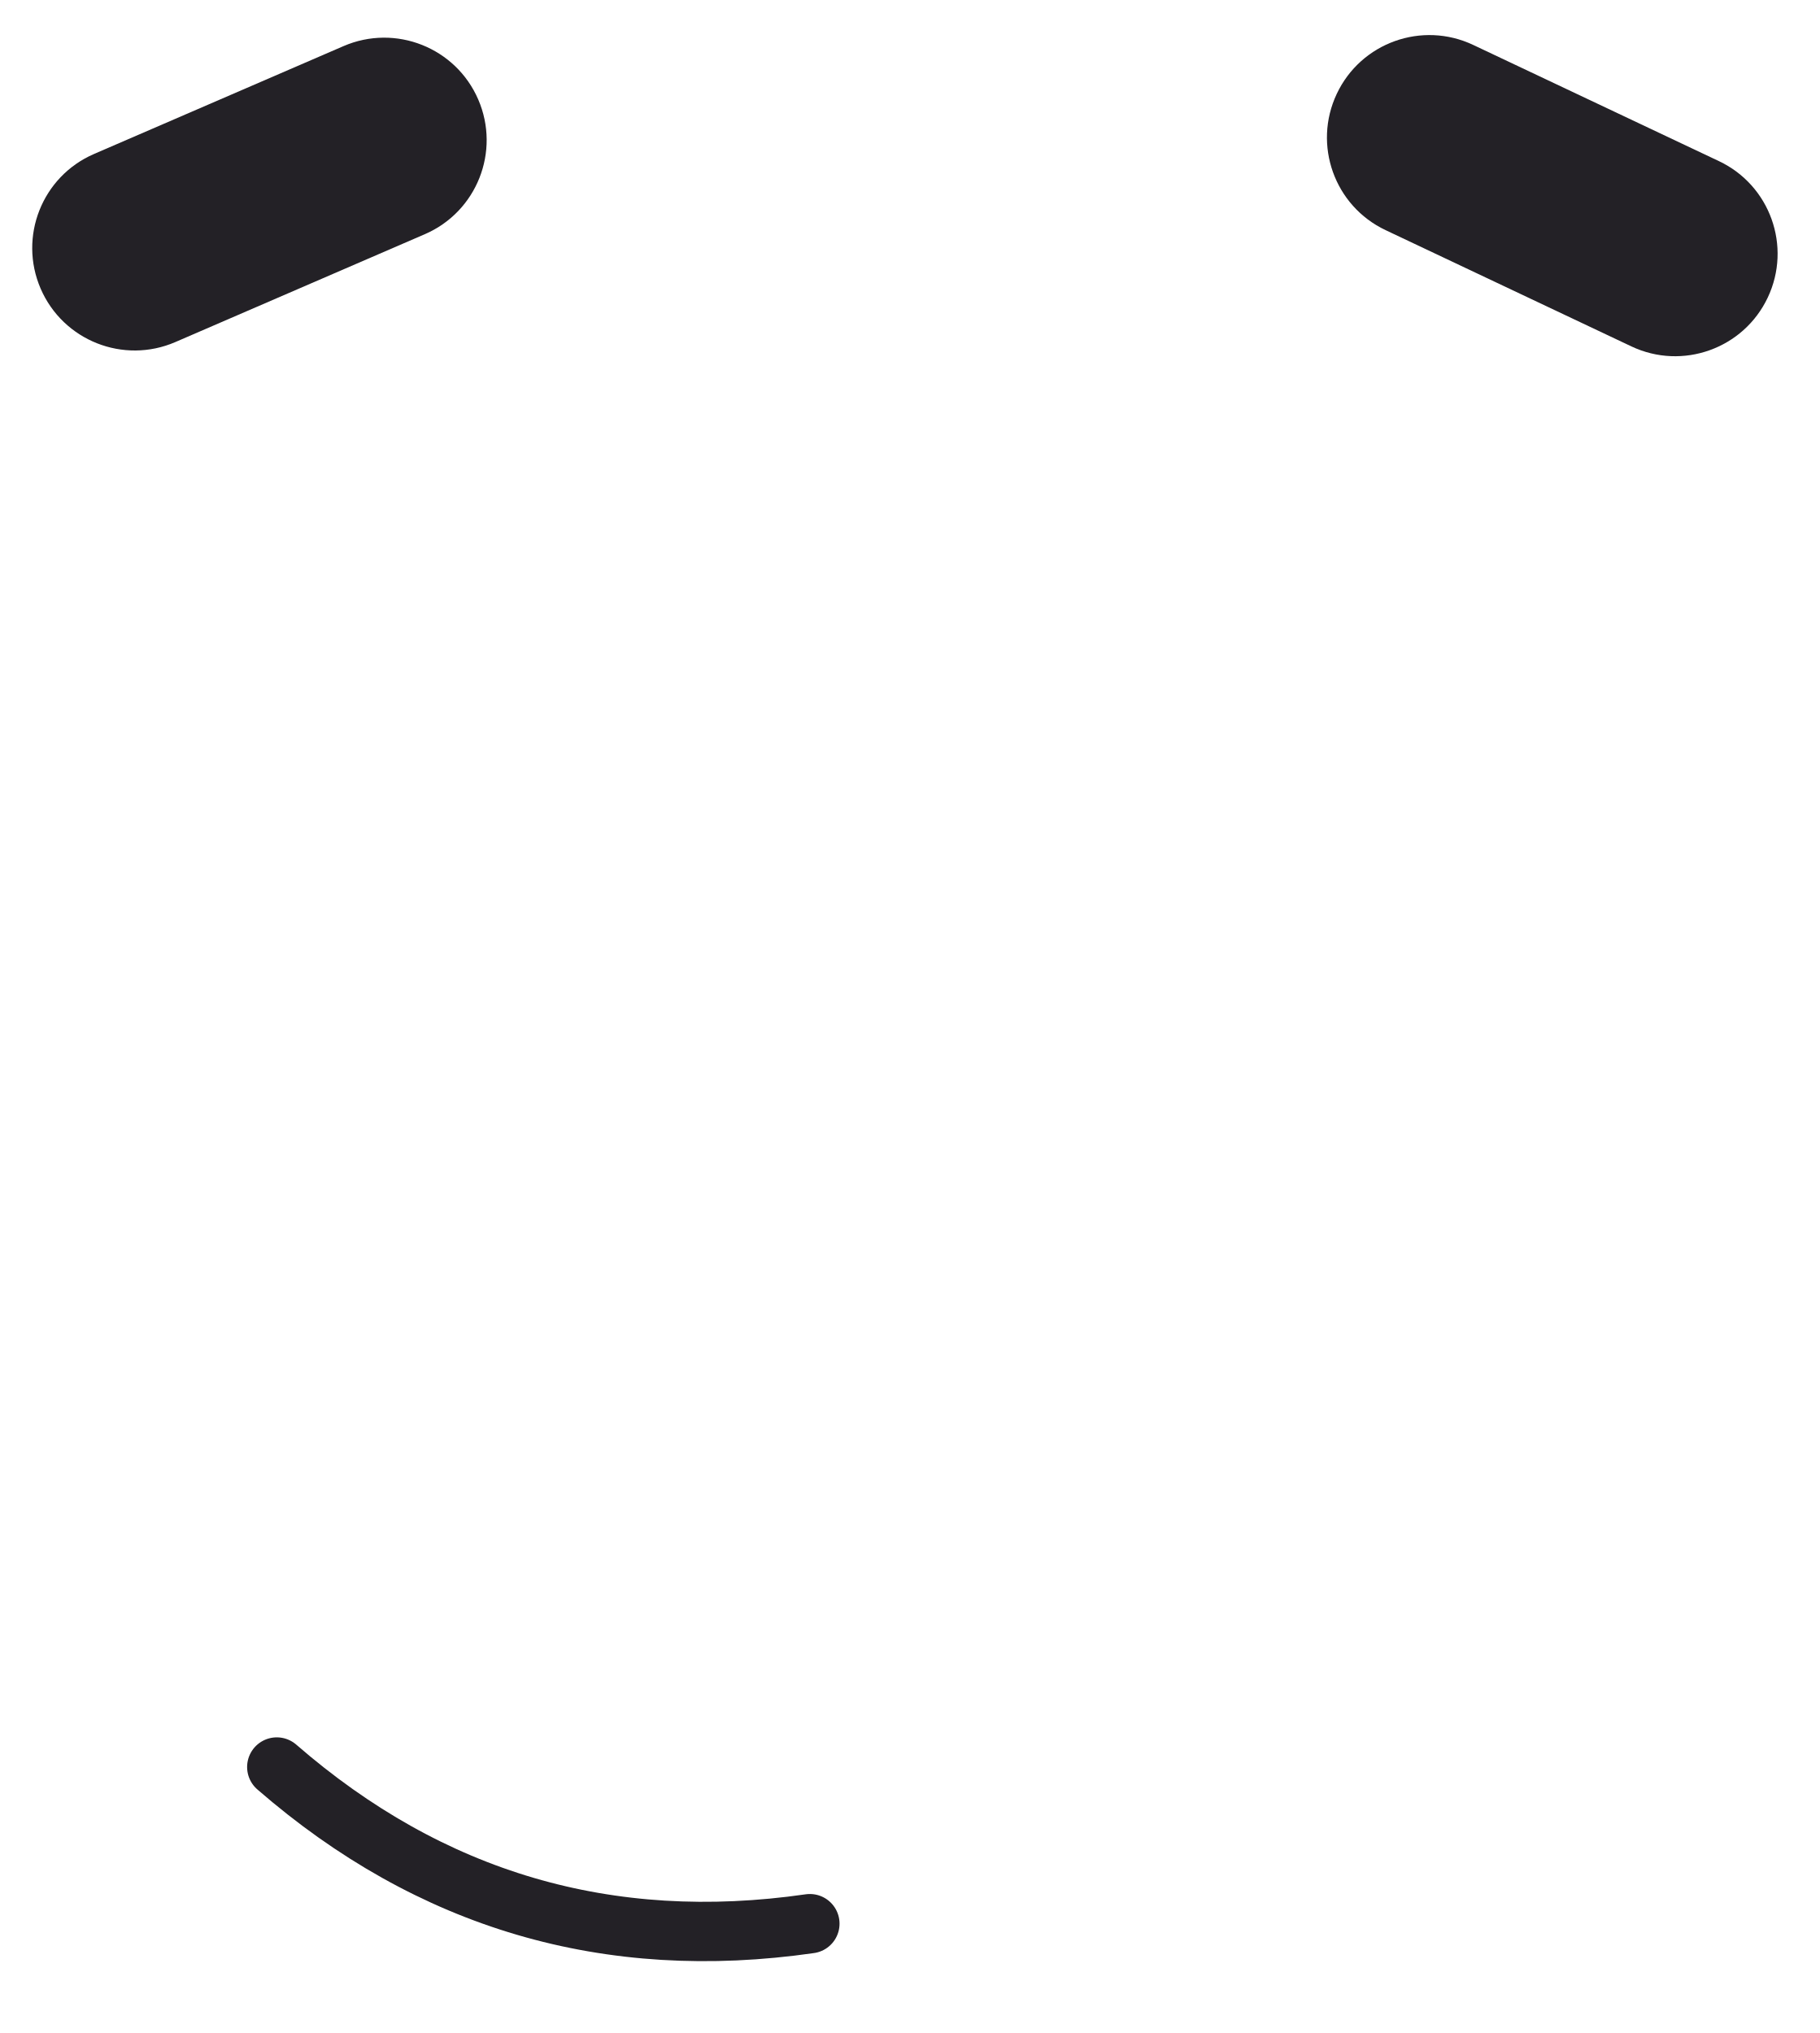
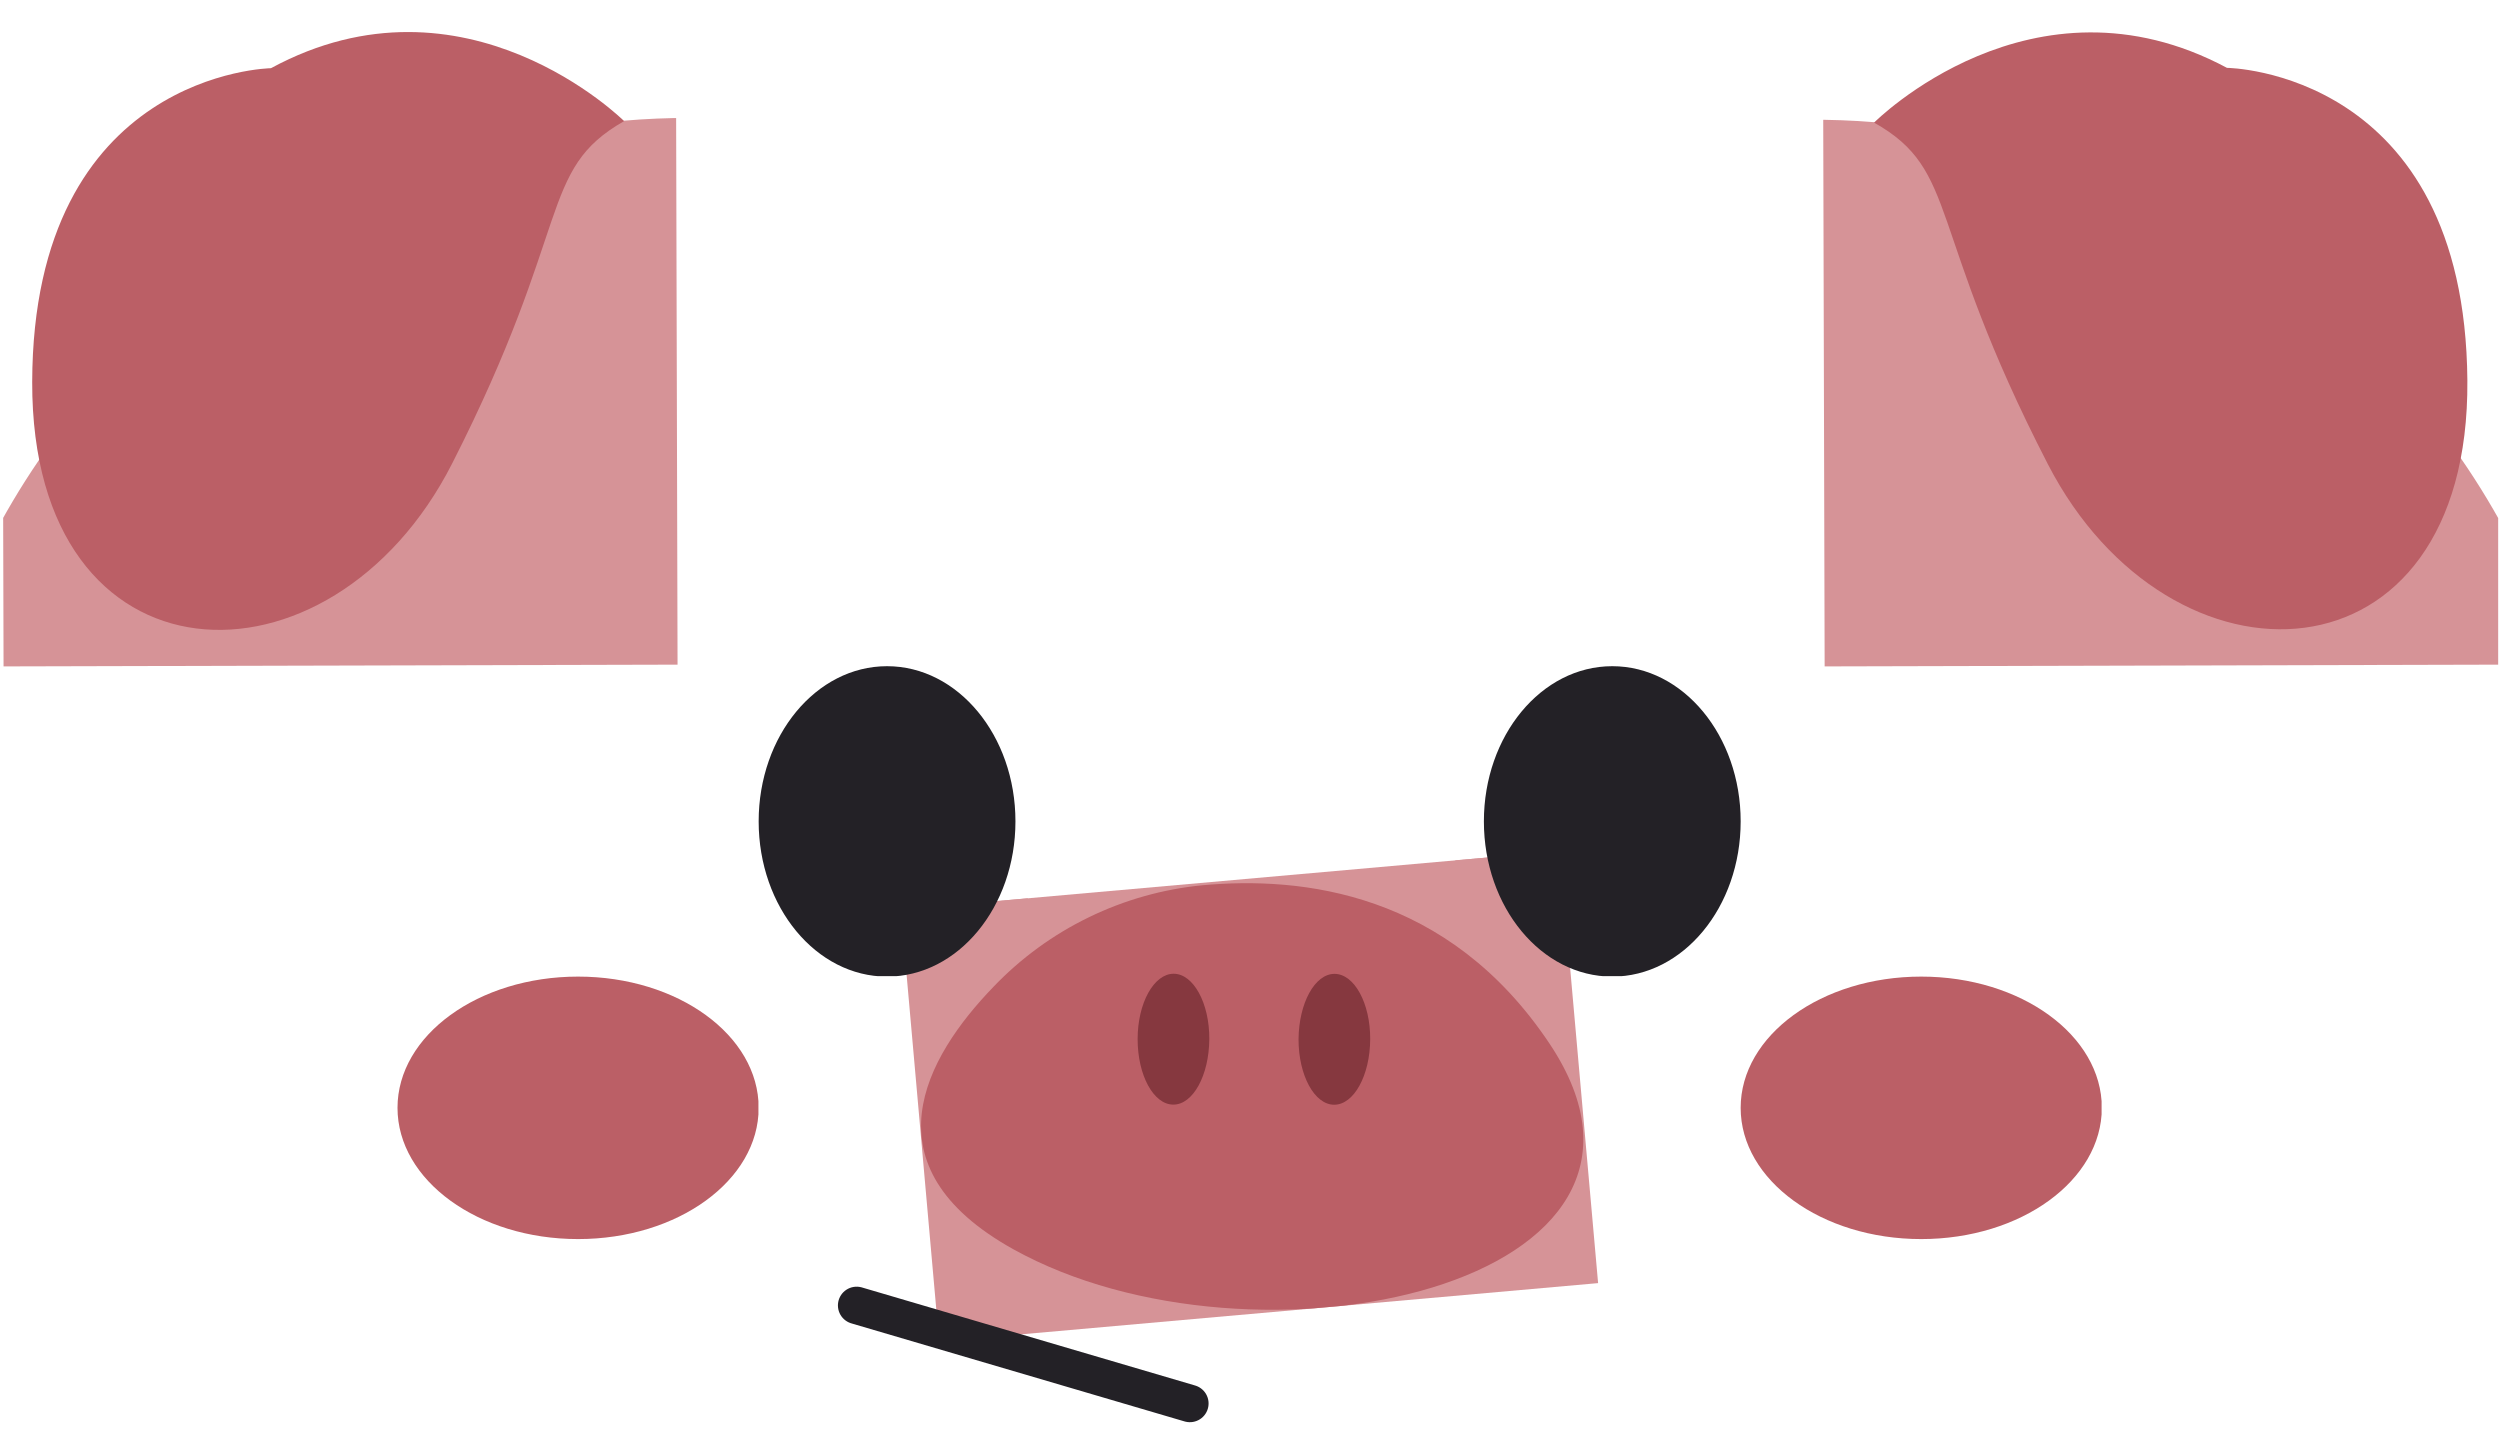
- <svg xmlns="http://www.w3.org/2000/svg" width="367" zoomAndPan="magnify" viewBox="0 0 275.25 307.5" height="410" preserveAspectRatio="xMidYMid meet" version="1.0">
+ <svg xmlns="http://www.w3.org/2000/svg" width="800" zoomAndPan="magnify" viewBox="0 0 600 343.5" height="458" preserveAspectRatio="xMidYMid meet" version="1.0">
  <defs>
-     <clipPath id="fc29c78928">
-       <path d="M 4 5 L 74 5 L 74 54 L 4 54 Z M 4 5 " clip-rule="nonzero" />
-     </clipPath>
-     <clipPath id="2130e6791a">
-       <path d="M 0 29.438 L 66.234 0.801 L 78.531 29.25 L 12.301 57.887 Z M 0 29.438 " clip-rule="nonzero" />
-     </clipPath>
-     <clipPath id="878d4e72e0">
-       <path d="M 51.961 6.973 C 59.816 3.578 68.938 7.191 72.332 15.047 C 75.73 22.902 72.113 32.027 64.258 35.422 L 26.523 51.738 C 18.668 55.133 9.547 51.52 6.148 43.66 C 2.754 35.805 6.367 26.684 14.223 23.289 Z M 51.961 6.973 " clip-rule="nonzero" />
-     </clipPath>
-     <clipPath id="66e4ae8b78">
-       <path d="M 200 5 L 269 5 L 269 54 L 200 54 Z M 200 5 " clip-rule="nonzero" />
-     </clipPath>
-     <clipPath id="447c9ae783">
-       <path d="M 208.816 0.172 L 274.047 31.02 L 260.797 59.039 L 195.566 28.188 Z M 208.816 0.172 " clip-rule="nonzero" />
-     </clipPath>
-     <clipPath id="e86740ff0f">
-       <path d="M 259.988 24.371 C 267.727 28.031 271.031 37.27 267.371 45.008 C 263.715 52.742 254.477 56.051 246.738 52.391 L 209.574 34.812 C 201.836 31.156 198.531 21.918 202.191 14.18 C 205.848 6.441 215.086 3.137 222.824 6.797 Z M 259.988 24.371 " clip-rule="nonzero" />
-     </clipPath>
-     <clipPath id="3d3456f270">
-       <path d="M 0 216 L 174 216 L 174 306.832 L 0 306.832 Z M 0 216 " clip-rule="nonzero" />
+     <clipPath id="18d5c10ab3">
+       <path d="M 0.438 28 L 163 28 L 163 160 L 0.438 160 Z M 0.438 28 " clip-rule="nonzero" />
+     </clipPath>
+     <clipPath id="4b67323948">
+       <path d="M 0.438 0.422 L 162.199 0 L 162.613 159.516 L 0.852 159.938 Z M 0.438 0.422 " clip-rule="nonzero" />
+     </clipPath>
+     <clipPath id="2470021178">
+       <path d="M -86.117 -8.402 L 477.812 -9.871 L 478.914 414.762 L -85.012 416.227 Z M -86.117 -8.402 " clip-rule="nonzero" />
+     </clipPath>
+     <clipPath id="a60c0951bf">
+       <path d="M 107 112 L 157 112 L 157 142 L 107 142 Z M 107 112 " clip-rule="nonzero" />
+     </clipPath>
+     <clipPath id="0cf1546d23">
+       <path d="M 0.438 0.422 L 162.199 0 L 162.613 159.516 L 0.852 159.938 Z M 0.438 0.422 " clip-rule="nonzero" />
+     </clipPath>
+     <clipPath id="16cb7d1c76">
+       <path d="M -86.117 -8.402 L 477.812 -9.871 L 478.914 414.762 L -85.012 416.227 Z M -86.117 -8.402 " clip-rule="nonzero" />
+     </clipPath>
+     <clipPath id="4a335cab40">
+       <path d="M 7 7 L 150 7 L 150 152 L 7 152 Z M 7 7 " clip-rule="nonzero" />
+     </clipPath>
+     <clipPath id="41d4f6013c">
+       <path d="M 0.438 0.422 L 162.199 0 L 162.613 159.516 L 0.852 159.938 Z M 0.438 0.422 " clip-rule="nonzero" />
+     </clipPath>
+     <clipPath id="1fbd3aefd5">
+       <path d="M -86.117 -8.402 L 477.812 -9.871 L 478.914 414.762 L -85.012 416.227 Z M -86.117 -8.402 " clip-rule="nonzero" />
+     </clipPath>
+     <clipPath id="691020194c">
+       <path d="M 437 28 L 599.562 28 L 599.562 160 L 437 160 Z M 437 28 " clip-rule="nonzero" />
+     </clipPath>
+     <clipPath id="fd2ab01b76">
+       <path d="M 437.5 0.422 L 599.266 0 L 599.68 159.516 L 437.914 159.938 Z M 437.5 0.422 " clip-rule="nonzero" />
+     </clipPath>
+     <clipPath id="aed37730dd">
+       <path d="M 685.488 -9.273 L 121.562 -7.809 L 122.664 416.824 L 686.594 415.355 Z M 685.488 -9.273 " clip-rule="nonzero" />
+     </clipPath>
+     <clipPath id="027fee5e9e">
+       <path d="M 443 112 L 493 112 L 493 142 L 443 142 Z M 443 112 " clip-rule="nonzero" />
+     </clipPath>
+     <clipPath id="39b31a3269">
+       <path d="M 437.5 0.422 L 599.266 0 L 599.68 159.516 L 437.914 159.938 Z M 437.5 0.422 " clip-rule="nonzero" />
+     </clipPath>
+     <clipPath id="1417223044">
+       <path d="M 685.488 -9.273 L 121.562 -7.809 L 122.664 416.824 L 686.594 415.355 Z M 685.488 -9.273 " clip-rule="nonzero" />
+     </clipPath>
+     <clipPath id="c6906c33f7">
+       <path d="M 449 7 L 593 7 L 593 152 L 449 152 Z M 449 7 " clip-rule="nonzero" />
+     </clipPath>
+     <clipPath id="1a7bdd0928">
+       <path d="M 437.5 0.422 L 599.266 0 L 599.68 159.516 L 437.914 159.938 Z M 437.5 0.422 " clip-rule="nonzero" />
+     </clipPath>
+     <clipPath id="79f7239147">
+       <path d="M 685.488 -9.273 L 121.562 -7.809 L 122.664 416.824 L 686.594 415.355 Z M 685.488 -9.273 " clip-rule="nonzero" />
+     </clipPath>
+     <clipPath id="b808f93776">
+       <path d="M 417.758 234.383 L 504.629 234.383 L 504.629 297.379 L 417.758 297.379 Z M 417.758 234.383 " clip-rule="nonzero" />
+     </clipPath>
+     <clipPath id="2aa881f507">
+       <path d="M 461.098 234.383 C 437.164 234.383 417.758 248.484 417.758 265.883 C 417.758 283.277 437.164 297.379 461.098 297.379 C 485.035 297.379 504.438 283.277 504.438 265.883 C 504.438 248.484 485.035 234.383 461.098 234.383 Z M 461.098 234.383 " clip-rule="nonzero" />
+     </clipPath>
+     <clipPath id="30030f1770">
+       <path d="M 95.402 234.383 L 182.27 234.383 L 182.27 297.379 L 95.402 297.379 Z M 95.402 234.383 " clip-rule="nonzero" />
+     </clipPath>
+     <clipPath id="94a8687b2d">
+       <path d="M 138.738 234.383 C 114.805 234.383 95.402 248.484 95.402 265.883 C 95.402 283.277 114.805 297.379 138.738 297.379 C 162.676 297.379 182.078 283.277 182.078 265.883 C 182.078 248.484 162.676 234.383 138.738 234.383 Z M 138.738 234.383 " clip-rule="nonzero" />
+     </clipPath>
+     <clipPath id="639ac16271">
+       <path d="M 216 204 L 384 204 L 384 322 L 216 322 Z M 216 204 " clip-rule="nonzero" />
+     </clipPath>
+     <clipPath id="4717c1e17e">
+       <path d="M 216.191 218.297 L 374.34 204.258 L 383.543 307.949 L 225.398 321.988 Z M 216.191 218.297 " clip-rule="nonzero" />
+     </clipPath>
+     <clipPath id="2986fe5606">
+       <path d="M -72.188 -76.145 L 639.473 -139.32 L 687.02 396.293 L -24.641 459.469 Z M -72.188 -76.145 " clip-rule="nonzero" />
+     </clipPath>
+     <clipPath id="fb9352627e">
+       <path d="M 216 204 L 253 204 L 253 232 L 216 232 Z M 216 204 " clip-rule="nonzero" />
+     </clipPath>
+     <clipPath id="89584f1dd5">
+       <path d="M 216.191 218.297 L 374.34 204.258 L 383.543 307.949 L 225.398 321.988 Z M 216.191 218.297 " clip-rule="nonzero" />
+     </clipPath>
+     <clipPath id="03b9e37a49">
+       <path d="M -72.188 -76.145 L 639.473 -139.32 L 687.02 396.293 L -24.641 459.469 Z M -72.188 -76.145 " clip-rule="nonzero" />
+     </clipPath>
+     <clipPath id="eceb831a56">
+       <path d="M 346 204 L 384 204 L 384 228 L 346 228 Z M 346 204 " clip-rule="nonzero" />
+     </clipPath>
+     <clipPath id="fb108c128c">
+       <path d="M 216.191 218.297 L 374.34 204.258 L 383.543 307.949 L 225.398 321.988 Z M 216.191 218.297 " clip-rule="nonzero" />
+     </clipPath>
+     <clipPath id="d81857e0dd">
+       <path d="M -72.188 -76.145 L 639.473 -139.32 L 687.02 396.293 L -24.641 459.469 Z M -72.188 -76.145 " clip-rule="nonzero" />
+     </clipPath>
+     <clipPath id="0da7ca3c63">
+       <path d="M 216 301 L 275 301 L 275 322 L 216 322 Z M 216 301 " clip-rule="nonzero" />
+     </clipPath>
+     <clipPath id="904530a959">
+       <path d="M 216.191 218.297 L 374.34 204.258 L 383.543 307.949 L 225.398 321.988 Z M 216.191 218.297 " clip-rule="nonzero" />
+     </clipPath>
+     <clipPath id="83db5faa27">
+       <path d="M -72.188 -76.145 L 639.473 -139.32 L 687.02 396.293 L -24.641 459.469 Z M -72.188 -76.145 " clip-rule="nonzero" />
+     </clipPath>
+     <clipPath id="1287913208">
+       <path d="M 221 211 L 380 211 L 380 315 L 221 315 Z M 221 211 " clip-rule="nonzero" />
+     </clipPath>
+     <clipPath id="0e74503aab">
+       <path d="M 216.191 218.297 L 374.34 204.258 L 383.543 307.949 L 225.398 321.988 Z M 216.191 218.297 " clip-rule="nonzero" />
+     </clipPath>
+     <clipPath id="685c2c69b5">
+       <path d="M -72.188 -76.145 L 639.473 -139.32 L 687.02 396.293 L -24.641 459.469 Z M -72.188 -76.145 " clip-rule="nonzero" />
+     </clipPath>
+     <clipPath id="ce2a008df6">
+       <path d="M 311 233 L 329 233 L 329 266 L 311 266 Z M 311 233 " clip-rule="nonzero" />
+     </clipPath>
+     <clipPath id="c68ba1be93">
+       <path d="M 216.191 218.297 L 374.34 204.258 L 383.543 307.949 L 225.398 321.988 Z M 216.191 218.297 " clip-rule="nonzero" />
+     </clipPath>
+     <clipPath id="2a09cf7165">
+       <path d="M -72.188 -76.145 L 639.473 -139.32 L 687.02 396.293 L -24.641 459.469 Z M -72.188 -76.145 " clip-rule="nonzero" />
+     </clipPath>
+     <clipPath id="78f5c0699a">
+       <path d="M 273 233 L 291 233 L 291 266 L 273 266 Z M 273 233 " clip-rule="nonzero" />
+     </clipPath>
+     <clipPath id="127151ce51">
+       <path d="M 216.191 218.297 L 374.34 204.258 L 383.543 307.949 L 225.398 321.988 Z M 216.191 218.297 " clip-rule="nonzero" />
+     </clipPath>
+     <clipPath id="7c0d3827bd">
+       <path d="M -72.188 -76.145 L 639.473 -139.32 L 687.02 396.293 L -24.641 459.469 Z M -72.188 -76.145 " clip-rule="nonzero" />
+     </clipPath>
+     <clipPath id="aa939d8815">
+       <path d="M 356.133 159.887 L 417.758 159.887 L 417.758 234.512 L 356.133 234.512 Z M 356.133 159.887 " clip-rule="nonzero" />
+     </clipPath>
+     <clipPath id="7004627f06">
+       <path d="M 386.945 159.887 C 369.926 159.887 356.133 176.562 356.133 197.133 C 356.133 217.707 369.926 234.383 386.945 234.383 C 403.965 234.383 417.758 217.707 417.758 197.133 C 417.758 176.562 403.965 159.887 386.945 159.887 Z M 386.945 159.887 " clip-rule="nonzero" />
+     </clipPath>
+     <clipPath id="e22ed4803b">
+       <path d="M 182.078 159.887 L 243.707 159.887 L 243.707 234.512 L 182.078 234.512 Z M 182.078 159.887 " clip-rule="nonzero" />
+     </clipPath>
+     <clipPath id="f9a1fa8192">
+       <path d="M 212.891 159.887 C 195.875 159.887 182.078 176.562 182.078 197.133 C 182.078 217.707 195.875 234.383 212.891 234.383 C 229.91 234.383 243.707 217.707 243.707 197.133 C 243.707 176.562 229.91 159.887 212.891 159.887 Z M 212.891 159.887 " clip-rule="nonzero" />
+     </clipPath>
+     <clipPath id="33d86ebd6f">
+       <path d="M 154 262 L 337 262 L 337 343 L 154 343 Z M 154 262 " clip-rule="nonzero" />
    </clipPath>
  </defs>
-   <g clip-path="url(#fc29c78928)">
-     <g clip-path="url(#2130e6791a)">
-       <g clip-path="url(#878d4e72e0)">
-         <path fill="#232126" d="M 0 29.438 L 66.234 0.801 L 78.531 29.25 L 12.301 57.887 Z M 0 29.438 " fill-opacity="1" fill-rule="nonzero" />
-       </g>
-     </g>
-   </g>
-   <g clip-path="url(#66e4ae8b78)">
-     <g clip-path="url(#447c9ae783)">
-       <g clip-path="url(#e86740ff0f)">
-         <path fill="#232126" d="M 208.816 0.172 L 274.047 31.02 L 260.797 59.039 L 195.566 28.188 Z M 208.816 0.172 " fill-opacity="1" fill-rule="nonzero" />
-       </g>
-     </g>
-   </g>
-   <g clip-path="url(#3d3456f270)">
-     <path stroke-linecap="round" transform="matrix(0.717532, 0.211176, -0.211176, 0.717532, 37.68854, 259.8095)" fill="none" stroke-linejoin="miter" d="M 8.17 7.992 C 45.62 25.121 83.075 25.106 120.527 7.948 " stroke="#232126" stroke-width="12" stroke-opacity="1" stroke-miterlimit="4" />
+   <g clip-path="url(#18d5c10ab3)">
+     <g clip-path="url(#4b67323948)">
+       <g clip-path="url(#2470021178)">
+         <path fill="#d69397" d="M 433.473 266.25 C 432.09 298.184 422.676 329.844 401.906 358.32 C 397.672 364.098 392.883 369.371 387.539 374.141 C 381.969 379.105 376.004 383.535 369.645 387.438 C 366.75 385.883 364.102 383.988 361.695 381.75 C 359.289 379.512 357.207 377.004 355.453 374.227 L 34.047 375.062 C 32.762 377.223 31.266 379.223 29.551 381.059 C 25.578 379.121 21.762 377.145 18.113 375.102 C 0.379 365.195 -13.316 354.102 -21.363 342.059 C -39.312 315.316 -47.988 292.645 -49.938 270.98 C -53.676 228.984 -32.242 190.672 -4.082 133.52 C -3.543 132.391 -2.961 131.363 -2.453 130.301 C 1.062 123.414 5.004 116.777 9.367 110.395 C 11.34 107.512 13.395 104.688 15.527 101.922 C 17.66 99.152 19.867 96.449 22.148 93.805 C 24.434 91.16 26.785 88.578 29.211 86.066 C 31.637 83.551 34.129 81.105 36.691 78.73 C 39.254 76.355 41.879 74.051 44.566 71.82 C 47.258 69.594 50.008 67.438 52.816 65.359 C 55.625 63.285 58.488 61.285 61.406 59.367 C 64.328 57.449 67.297 55.613 70.316 53.859 C 73.34 52.105 76.406 50.438 79.523 48.852 C 82.637 47.27 85.793 45.773 88.988 44.367 C 92.184 42.957 95.418 41.641 98.688 40.41 C 101.961 39.18 105.262 38.043 108.594 37 C 111.926 35.953 115.289 35 118.672 34.141 C 122.059 33.281 125.469 32.52 128.895 31.848 C 132.324 31.18 135.77 30.605 139.23 30.125 C 142.691 29.645 146.16 29.266 149.645 28.977 C 154.953 28.512 160.305 28.297 165.684 28.293 C 198.945 28.309 242.797 30.527 281.105 39.754 C 304.414 45.328 325.676 53.559 341.219 65.438 C 362.629 81.785 384.625 108.301 401.789 140.176 C 421.965 177.453 435.375 222.152 433.473 266.25 Z M 433.473 266.25 " fill-opacity="1" fill-rule="nonzero" />
+       </g>
+     </g>
+   </g>
+   <g clip-path="url(#a60c0951bf)">
+     <g clip-path="url(#0cf1546d23)">
+       <g clip-path="url(#16cb7d1c76)">
+         <path fill="#d69397" d="M 156.719 123.359 C 156.836 124.191 156.871 125.027 156.824 125.863 C 156.777 126.703 156.648 127.527 156.438 128.34 C 156.23 129.152 155.941 129.938 155.578 130.695 C 155.211 131.453 154.777 132.164 154.27 132.836 C 153.766 133.508 153.199 134.121 152.57 134.68 C 151.945 135.238 151.27 135.73 150.547 136.156 C 149.82 136.582 149.062 136.934 148.27 137.207 C 147.477 137.484 146.664 137.68 145.832 137.797 L 122.504 141.07 C 121.672 141.188 120.84 141.219 120 141.172 C 119.16 141.121 118.336 140.992 117.523 140.781 C 116.711 140.57 115.93 140.285 115.172 139.918 C 114.418 139.555 113.703 139.117 113.035 138.613 C 112.363 138.105 111.75 137.543 111.191 136.914 C 110.633 136.289 110.137 135.613 109.711 134.891 C 109.285 134.168 108.934 133.41 108.656 132.617 C 108.383 131.824 108.184 131.016 108.066 130.184 C 107.949 129.352 107.918 128.516 107.965 127.68 C 108.012 126.84 108.141 126.016 108.352 125.203 C 108.562 124.391 108.852 123.605 109.215 122.848 C 109.578 122.094 110.016 121.379 110.52 120.711 C 111.027 120.039 111.594 119.426 112.219 118.867 C 112.844 118.305 113.52 117.812 114.242 117.387 C 114.969 116.961 115.727 116.613 116.52 116.336 C 117.312 116.059 118.121 115.863 118.953 115.746 L 130.293 114.148 L 142.285 112.426 C 143.117 112.309 143.953 112.273 144.793 112.324 C 145.633 112.371 146.461 112.5 147.273 112.711 C 148.09 112.926 148.875 113.215 149.633 113.582 C 150.391 113.945 151.102 114.383 151.773 114.891 C 152.445 115.402 153.059 115.969 153.617 116.598 C 154.176 117.227 154.668 117.906 155.094 118.633 C 155.516 119.359 155.867 120.121 156.141 120.914 C 156.414 121.711 156.609 122.523 156.719 123.359 Z M 156.719 123.359 " fill-opacity="1" fill-rule="nonzero" />
+       </g>
+     </g>
+   </g>
+   <g clip-path="url(#4a335cab40)">
+     <g clip-path="url(#41d4f6013c)">
+       <g clip-path="url(#1fbd3aefd5)">
+         <path fill="#bb5f66" d="M 149.789 29.066 C 149.789 29.066 111.676 -8.906 65.031 16.367 C 65.031 16.367 7.918 17.215 7.727 91.684 C 7.539 166.148 79.418 168.441 108.523 111.23 C 137.633 54.016 129.156 40.824 149.789 29.066 Z M 149.789 29.066 " fill-opacity="1" fill-rule="nonzero" />
+       </g>
+     </g>
+   </g>
+   <g clip-path="url(#691020194c)">
+     <g clip-path="url(#fd2ab01b76)">
+       <g clip-path="url(#aed37730dd)">
+         <path fill="#d69397" d="M 167.336 268.082 C 168.887 300.004 178.461 331.617 199.383 359.984 C 203.645 365.738 208.461 370.988 213.832 375.73 C 219.426 380.664 225.414 385.062 231.789 388.93 C 234.68 387.363 237.32 385.453 239.715 383.203 C 242.105 380.953 244.176 378.434 245.918 375.648 L 567.324 374.812 C 568.617 376.965 570.125 378.957 571.848 380.785 C 575.812 378.824 579.617 376.832 583.254 374.77 C 600.941 364.77 614.574 353.605 622.559 341.52 C 640.371 314.688 648.926 291.969 650.762 270.297 C 654.285 228.277 632.652 190.082 604.191 133.074 C 603.648 131.945 603.059 130.922 602.551 129.863 C 598.996 122.996 595.02 116.383 590.625 110.02 C 588.637 107.148 586.566 104.336 584.422 101.578 C 582.273 98.82 580.051 96.129 577.758 93.496 C 575.461 90.863 573.094 88.293 570.652 85.793 C 568.215 83.293 565.707 80.859 563.137 78.496 C 560.562 76.137 557.926 73.848 555.223 71.629 C 552.523 69.414 549.762 67.273 546.941 65.211 C 544.125 63.148 541.25 61.168 538.32 59.262 C 535.391 57.359 532.41 55.539 529.379 53.801 C 526.348 52.062 523.273 50.41 520.152 48.844 C 517.027 47.277 513.867 45.797 510.66 44.406 C 507.457 43.016 504.215 41.711 500.941 40.5 C 497.664 39.289 494.355 38.168 491.016 37.141 C 487.68 36.113 484.312 35.18 480.922 34.336 C 477.531 33.496 474.121 32.75 470.688 32.098 C 467.258 31.445 463.809 30.887 460.348 30.426 C 456.883 29.965 453.41 29.602 449.926 29.332 C 444.617 28.895 439.262 28.707 433.883 28.734 C 400.625 28.922 356.785 31.367 318.52 40.793 C 295.242 46.488 274.023 54.832 258.543 66.789 C 237.219 83.246 215.359 109.879 198.363 141.84 C 178.379 179.223 165.203 223.992 167.336 268.082 Z M 167.336 268.082 " fill-opacity="1" fill-rule="nonzero" />
+       </g>
+     </g>
+   </g>
+   <g clip-path="url(#027fee5e9e)">
+     <g clip-path="url(#39b31a3269)">
+       <g clip-path="url(#1417223044)">
+         <path fill="#d69397" d="M 443.34 123.75 C 443.227 124.582 443.195 125.418 443.25 126.254 C 443.301 127.094 443.434 127.918 443.648 128.73 C 443.863 129.543 444.152 130.324 444.523 131.082 C 444.891 131.836 445.332 132.547 445.84 133.215 C 446.348 133.883 446.918 134.492 447.547 135.051 C 448.176 135.605 448.855 136.094 449.582 136.516 C 450.309 136.938 451.066 137.285 451.863 137.555 C 452.656 137.828 453.469 138.02 454.301 138.129 L 477.648 141.281 C 478.48 141.395 479.316 141.422 480.152 141.371 C 480.992 141.316 481.816 141.184 482.625 140.969 C 483.438 140.754 484.219 140.461 484.973 140.094 C 485.727 139.723 486.438 139.285 487.105 138.777 C 487.773 138.27 488.387 137.699 488.941 137.07 C 489.496 136.441 489.984 135.762 490.406 135.039 C 490.828 134.312 491.176 133.551 491.449 132.758 C 491.723 131.965 491.914 131.152 492.027 130.32 C 492.141 129.488 492.172 128.652 492.117 127.816 C 492.066 126.977 491.934 126.152 491.719 125.34 C 491.504 124.531 491.211 123.746 490.844 122.992 C 490.473 122.238 490.035 121.527 489.527 120.859 C 489.016 120.191 488.449 119.582 487.82 119.023 C 487.188 118.469 486.512 117.98 485.785 117.559 C 485.059 117.137 484.301 116.789 483.504 116.516 C 482.711 116.246 481.898 116.055 481.066 115.941 L 469.719 114.402 L 457.719 112.742 C 456.887 112.629 456.051 112.602 455.211 112.652 C 454.371 112.703 453.543 112.84 452.73 113.055 C 451.918 113.27 451.133 113.562 450.379 113.934 C 449.621 114.305 448.91 114.746 448.242 115.258 C 447.574 115.77 446.965 116.34 446.406 116.973 C 445.852 117.605 445.363 118.285 444.945 119.016 C 444.523 119.742 444.18 120.508 443.91 121.305 C 443.637 122.102 443.449 122.918 443.34 123.75 Z M 443.34 123.75 " fill-opacity="1" fill-rule="nonzero" />
+       </g>
+     </g>
+   </g>
+   <g clip-path="url(#c6906c33f7)">
+     <g clip-path="url(#1a7bdd0928)">
+       <g clip-path="url(#79f7239147)">
+         <path fill="#bb5f66" d="M 449.781 29.426 C 449.781 29.426 487.699 -8.746 534.473 16.285 C 534.473 16.285 591.59 16.832 592.168 91.301 C 592.742 165.766 520.879 168.434 491.473 111.371 C 462.066 54.309 470.477 41.074 449.781 29.426 Z M 449.781 29.426 " fill-opacity="1" fill-rule="nonzero" />
+       </g>
+     </g>
+   </g>
+   <g clip-path="url(#b808f93776)">
+     <g clip-path="url(#2aa881f507)">
+       <path fill="#bb5f66" d="M 417.758 234.383 L 504.383 234.383 L 504.383 297.379 L 417.758 297.379 Z M 417.758 234.383 " fill-opacity="1" fill-rule="nonzero" />
+     </g>
+   </g>
+   <g clip-path="url(#30030f1770)">
+     <g clip-path="url(#94a8687b2d)">
+       <path fill="#bb5f66" d="M 95.402 234.383 L 182.023 234.383 L 182.023 297.379 L 95.402 297.379 Z M 95.402 234.383 " fill-opacity="1" fill-rule="nonzero" />
+     </g>
+   </g>
+   <g clip-path="url(#639ac16271)">
+     <g clip-path="url(#4717c1e17e)">
+       <g clip-path="url(#2986fe5606)">
+         <path fill="#d69397" d="M 613.199 213.902 C 614.926 254.34 606.496 295.305 583.383 333.492 C 578.668 341.242 573.199 348.414 566.977 355.016 C 560.488 361.879 553.445 368.121 545.848 373.73 C 542.027 372.086 538.477 369.984 535.199 367.422 C 531.918 364.855 529.02 361.918 526.504 358.605 L 121.09 394.598 C 119.707 397.461 118.035 400.145 116.074 402.652 C 110.848 400.637 105.82 398.559 100.996 396.379 C 77.543 385.805 59.059 373.301 47.598 358.98 C 22.043 327.195 8.637 299.531 3.824 272.41 C -5.461 219.832 17.418 169.168 46.734 93.996 C 47.293 92.516 47.918 91.152 48.438 89.762 C 52.129 80.691 56.379 71.891 61.188 63.359 C 63.367 59.508 65.648 55.723 68.039 52 C 70.43 48.277 72.922 44.625 75.512 41.039 C 78.105 37.453 80.793 33.945 83.582 30.508 C 86.367 27.074 89.25 23.719 92.223 20.441 C 95.195 17.164 98.258 13.977 101.406 10.871 C 104.559 7.762 107.793 4.746 111.109 1.82 C 114.426 -1.105 117.824 -3.938 121.297 -6.676 C 124.773 -9.414 128.32 -12.051 131.941 -14.594 C 135.566 -17.133 139.254 -19.57 143.012 -21.91 C 146.766 -24.246 150.586 -26.477 154.465 -28.598 C 158.348 -30.723 162.281 -32.738 166.273 -34.645 C 170.27 -36.551 174.309 -38.344 178.402 -40.023 C 182.492 -41.707 186.629 -43.273 190.809 -44.723 C 194.988 -46.176 199.203 -47.512 203.457 -48.73 C 207.707 -49.945 211.992 -51.047 216.305 -52.027 C 220.621 -53.008 224.957 -53.867 229.32 -54.605 C 235.965 -55.77 242.699 -56.625 249.484 -57.215 C 291.445 -60.809 347.012 -62.773 396.352 -55.301 C 426.363 -50.801 454.082 -42.727 474.984 -29.43 C 503.773 -11.133 534.406 19.934 559.527 58.277 C 589.031 103.117 610.809 158.059 613.199 213.902 Z M 613.199 213.902 " fill-opacity="1" fill-rule="nonzero" />
+       </g>
+     </g>
+   </g>
+   <g clip-path="url(#fb9352627e)">
+     <g clip-path="url(#89584f1dd5)">
+       <g clip-path="url(#03b9e37a49)">
+         <path fill="#d69397" d="M 223.051 156.742 C 224.055 156.773 225.055 156.871 226.051 157.023 C 227.043 157.18 228.031 157.395 229.008 157.664 C 229.984 157.938 230.945 158.27 231.895 158.66 C 232.844 159.051 233.773 159.496 234.688 159.996 C 235.598 160.5 236.484 161.055 237.352 161.664 C 238.219 162.273 239.055 162.934 239.867 163.641 C 240.68 164.352 241.461 165.109 242.211 165.918 C 242.961 166.723 243.676 167.57 244.355 168.465 C 245.035 169.355 245.676 170.289 246.281 171.258 C 246.887 172.23 247.449 173.234 247.973 174.273 C 248.496 175.316 248.977 176.383 249.41 177.484 C 249.848 178.582 250.238 179.703 250.582 180.852 C 250.93 182 251.227 183.164 251.48 184.352 C 251.73 185.535 251.934 186.734 252.086 187.945 C 252.242 189.156 252.348 190.371 252.402 191.598 C 252.461 192.824 252.469 194.051 252.426 195.277 C 252.383 196.504 252.293 197.727 252.152 198.945 C 252.012 200.164 251.82 201.371 251.586 202.57 C 251.348 203.766 251.062 204.949 250.73 206.113 C 250.398 207.277 250.023 208.418 249.598 209.539 C 249.176 210.66 248.707 211.754 248.199 212.82 C 247.688 213.887 247.137 214.922 246.543 215.926 C 245.949 216.926 245.316 217.891 244.648 218.816 C 243.98 219.742 243.273 220.629 242.535 221.473 C 241.793 222.316 241.023 223.113 240.219 223.867 C 239.418 224.617 238.586 225.32 237.727 225.977 C 236.867 226.629 235.988 227.23 235.082 227.777 C 234.176 228.324 233.25 228.82 232.309 229.258 C 231.363 229.695 230.406 230.074 229.43 230.398 C 228.457 230.723 227.477 230.988 226.48 231.191 C 225.488 231.398 224.488 231.543 223.488 231.629 C 222.484 231.715 221.48 231.742 220.477 231.707 C 219.469 231.672 218.473 231.578 217.477 231.422 C 216.48 231.27 215.496 231.055 214.516 230.781 C 213.539 230.508 212.578 230.176 211.629 229.789 C 210.68 229.398 209.75 228.953 208.84 228.449 C 207.926 227.949 207.039 227.395 206.172 226.785 C 205.305 226.176 204.469 225.516 203.656 224.805 C 202.844 224.094 202.062 223.336 201.316 222.531 C 200.566 221.727 199.852 220.875 199.168 219.984 C 198.488 219.09 197.848 218.16 197.242 217.188 C 196.637 216.219 196.074 215.211 195.551 214.172 C 195.027 213.133 194.551 212.062 194.113 210.965 C 193.676 209.867 193.285 208.742 192.941 207.594 C 192.594 206.449 192.297 205.281 192.047 204.098 C 191.793 202.91 191.594 201.715 191.438 200.504 C 191.281 199.293 191.176 198.074 191.121 196.848 C 191.062 195.625 191.059 194.398 191.098 193.172 C 191.141 191.941 191.234 190.719 191.375 189.5 C 191.512 188.281 191.703 187.074 191.941 185.879 C 192.176 184.68 192.461 183.5 192.793 182.336 C 193.125 181.172 193.504 180.027 193.926 178.906 C 194.348 177.785 194.816 176.691 195.328 175.625 C 195.836 174.559 196.391 173.523 196.98 172.523 C 197.574 171.523 198.207 170.559 198.875 169.629 C 199.547 168.703 200.25 167.816 200.992 166.973 C 201.73 166.129 202.5 165.332 203.305 164.582 C 204.109 163.828 204.938 163.125 205.797 162.473 C 206.656 161.82 207.539 161.219 208.441 160.668 C 209.348 160.121 210.273 159.629 211.219 159.191 C 212.16 158.754 213.121 158.371 214.094 158.047 C 215.066 157.727 216.051 157.461 217.043 157.254 C 218.035 157.051 219.035 156.902 220.039 156.816 C 221.043 156.73 222.047 156.707 223.051 156.742 Z M 223.051 156.742 " fill-opacity="1" fill-rule="nonzero" />
+       </g>
+     </g>
+   </g>
+   <g clip-path="url(#eceb831a56)">
+     <g clip-path="url(#fb108c128c)">
+       <g clip-path="url(#d81857e0dd)">
+         <path fill="#d69397" d="M 378.121 152.113 C 379.125 152.148 380.125 152.242 381.121 152.398 C 382.113 152.555 383.102 152.766 384.078 153.039 C 385.055 153.312 386.016 153.645 386.965 154.035 C 387.914 154.426 388.844 154.871 389.758 155.371 C 390.668 155.871 391.559 156.43 392.422 157.039 C 393.289 157.648 394.129 158.305 394.938 159.016 C 395.75 159.727 396.531 160.484 397.281 161.293 C 398.031 162.098 398.746 162.945 399.426 163.84 C 400.105 164.73 400.75 165.664 401.352 166.633 C 401.957 167.605 402.52 168.609 403.043 169.648 C 403.566 170.688 404.047 171.758 404.48 172.859 C 404.918 173.957 405.309 175.078 405.656 176.227 C 406 177.375 406.297 178.539 406.551 179.727 C 406.801 180.91 407.004 182.109 407.156 183.32 C 407.312 184.531 407.418 185.746 407.477 186.973 C 407.531 188.199 407.539 189.422 407.496 190.652 C 407.453 191.879 407.363 193.102 407.223 194.32 C 407.082 195.539 406.895 196.746 406.656 197.945 C 406.418 199.141 406.133 200.32 405.801 201.488 C 405.469 202.652 405.094 203.793 404.668 204.914 C 404.246 206.035 403.777 207.129 403.27 208.195 C 402.758 209.262 402.207 210.297 401.613 211.297 C 401.02 212.301 400.391 213.266 399.719 214.191 C 399.051 215.117 398.344 216.004 397.605 216.848 C 396.863 217.691 396.094 218.488 395.289 219.242 C 394.488 219.992 393.656 220.695 392.797 221.352 C 391.941 222.004 391.059 222.605 390.152 223.152 C 389.246 223.699 388.32 224.195 387.379 224.633 C 386.434 225.07 385.477 225.449 384.504 225.773 C 383.527 226.098 382.547 226.359 381.551 226.566 C 380.559 226.773 379.562 226.918 378.559 227.004 C 377.555 227.09 376.551 227.117 375.547 227.082 C 374.543 227.047 373.543 226.953 372.547 226.797 C 371.551 226.645 370.566 226.43 369.59 226.156 C 368.613 225.883 367.648 225.551 366.699 225.16 C 365.75 224.773 364.82 224.328 363.91 223.824 C 362.996 223.324 362.109 222.77 361.242 222.16 C 360.379 221.551 359.539 220.891 358.727 220.18 C 357.914 219.469 357.137 218.711 356.387 217.906 C 355.637 217.102 354.922 216.25 354.242 215.359 C 353.559 214.465 352.918 213.535 352.312 212.562 C 351.711 211.594 351.145 210.586 350.621 209.547 C 350.102 208.508 349.621 207.438 349.184 206.34 C 348.746 205.238 348.355 204.117 348.012 202.969 C 347.668 201.82 347.367 200.656 347.117 199.473 C 346.867 198.285 346.664 197.09 346.508 195.879 C 346.355 194.668 346.25 193.449 346.191 192.223 C 346.137 191 346.129 189.773 346.172 188.547 C 346.211 187.316 346.305 186.094 346.445 184.875 C 346.586 183.656 346.773 182.449 347.012 181.254 C 347.246 180.055 347.531 178.875 347.863 177.711 C 348.195 176.543 348.574 175.402 348.996 174.281 C 349.422 173.16 349.887 172.066 350.398 171 C 350.906 169.934 351.461 168.898 352.055 167.898 C 352.645 166.895 353.277 165.934 353.945 165.004 C 354.617 164.078 355.32 163.191 356.062 162.348 C 356.801 161.504 357.574 160.707 358.375 159.957 C 359.18 159.203 360.008 158.5 360.867 157.848 C 361.727 157.195 362.609 156.594 363.516 156.043 C 364.418 155.496 365.344 155.004 366.289 154.566 C 367.23 154.129 368.191 153.746 369.164 153.422 C 370.137 153.102 371.121 152.836 372.113 152.629 C 373.105 152.426 374.105 152.277 375.109 152.191 C 376.113 152.105 377.117 152.082 378.121 152.113 Z M 378.121 152.113 " fill-opacity="1" fill-rule="nonzero" />
+       </g>
+     </g>
+   </g>
+   <g clip-path="url(#0da7ca3c63)">
+     <g clip-path="url(#904530a959)">
+       <g clip-path="url(#83db5faa27)">
+         <path fill="#d69397" d="M 260.258 336.562 C 214.953 340.586 186.613 311.668 185.348 310.348 C 185.141 310.105 184.957 309.844 184.797 309.566 C 184.637 309.289 184.504 308.996 184.398 308.695 C 184.293 308.391 184.219 308.082 184.172 307.766 C 184.125 307.449 184.109 307.129 184.125 306.809 C 184.141 306.488 184.184 306.172 184.262 305.859 C 184.336 305.551 184.438 305.246 184.57 304.957 C 184.703 304.664 184.863 304.387 185.047 304.125 C 185.23 303.863 185.441 303.621 185.672 303.398 C 185.902 303.176 186.152 302.977 186.422 302.805 C 186.691 302.629 186.973 302.48 187.27 302.359 C 187.566 302.238 187.871 302.148 188.188 302.086 C 188.5 302.023 188.82 301.992 189.141 301.988 C 189.461 301.984 189.777 302.016 190.094 302.074 C 190.406 302.129 190.715 302.219 191.012 302.336 C 191.312 302.453 191.598 302.594 191.867 302.766 C 192.141 302.938 192.391 303.133 192.625 303.352 C 192.914 303.668 222.867 334.004 268.602 325.273 C 269.23 325.203 269.852 325.254 270.461 325.418 C 271.07 325.586 271.629 325.855 272.137 326.23 C 272.648 326.609 273.07 327.062 273.406 327.598 C 273.742 328.133 273.973 328.711 274.09 329.332 C 274.211 329.953 274.211 330.574 274.098 331.199 C 273.98 331.82 273.758 332.398 273.426 332.938 C 273.094 333.473 272.672 333.934 272.168 334.312 C 271.66 334.691 271.105 334.969 270.496 335.137 C 267.109 335.785 263.695 336.258 260.258 336.562 Z M 260.258 336.562 " fill-opacity="1" fill-rule="nonzero" />
+       </g>
+     </g>
+   </g>
+   <g clip-path="url(#1287913208)">
+     <g clip-path="url(#0e74503aab)">
+       <g clip-path="url(#685c2c69b5)">
+         <path fill="#bb5f66" d="M 238.461 236.805 C 241.75 233.367 245.316 230.25 249.16 227.449 C 253.004 224.648 257.066 222.211 261.348 220.133 C 265.625 218.055 270.055 216.371 274.633 215.082 C 279.211 213.793 283.867 212.918 288.602 212.461 C 312.301 210.285 347.586 213.973 371.949 250.566 C 410.516 308.52 301.078 332.035 243.18 299.809 C 207.34 279.871 222.051 253.77 238.461 236.805 Z M 238.461 236.805 " fill-opacity="1" fill-rule="nonzero" />
+       </g>
+     </g>
+   </g>
+   <g clip-path="url(#ce2a008df6)">
+     <g clip-path="url(#c68ba1be93)">
+       <g clip-path="url(#2a09cf7165)">
+         <path fill="#86383f" d="M 311.648 249.426 C 311.645 258.098 315.48 265.141 320.211 265.137 C 324.938 265.133 328.801 258.109 328.848 249.434 C 328.895 240.758 325.02 233.734 320.289 233.727 C 315.555 233.715 311.723 240.75 311.648 249.426 Z M 311.648 249.426 " fill-opacity="1" fill-rule="nonzero" />
+       </g>
+     </g>
+   </g>
+   <g clip-path="url(#78f5c0699a)">
+     <g clip-path="url(#127151ce51)">
+       <g clip-path="url(#7c0d3827bd)">
+         <path fill="#86383f" d="M 273.031 249.402 C 273.027 258.074 276.863 265.102 281.594 265.109 C 286.324 265.121 290.172 258.086 290.234 249.406 C 290.293 240.73 286.402 233.695 281.672 233.699 C 276.941 233.703 273.023 240.73 273.031 249.402 Z M 273.031 249.402 " fill-opacity="1" fill-rule="nonzero" />
+       </g>
+     </g>
+   </g>
+   <g clip-path="url(#aa939d8815)">
+     <g clip-path="url(#7004627f06)">
+       <path fill="#232126" d="M 356.133 159.887 L 417.758 159.887 L 417.758 234.273 L 356.133 234.273 Z M 356.133 159.887 " fill-opacity="1" fill-rule="nonzero" />
+     </g>
+   </g>
+   <g clip-path="url(#e22ed4803b)">
+     <g clip-path="url(#f9a1fa8192)">
+       <path fill="#232126" d="M 182.078 159.887 L 243.707 159.887 L 243.707 234.273 L 182.078 234.273 Z M 182.078 159.887 " fill-opacity="1" fill-rule="nonzero" />
+     </g>
+   </g>
+   <g clip-path="url(#33d86ebd6f)">
+     <path stroke-linecap="round" transform="matrix(0.718441, 0.211444, -0.211444, 0.718441, 202.5514, 307.7161)" fill="none" stroke-linejoin="miter" d="M 6.001 6.002 C 43.103 6 80.212 6.002 117.315 6 " stroke="#232126" stroke-width="12" stroke-opacity="1" stroke-miterlimit="4" />
  </g>
</svg>
